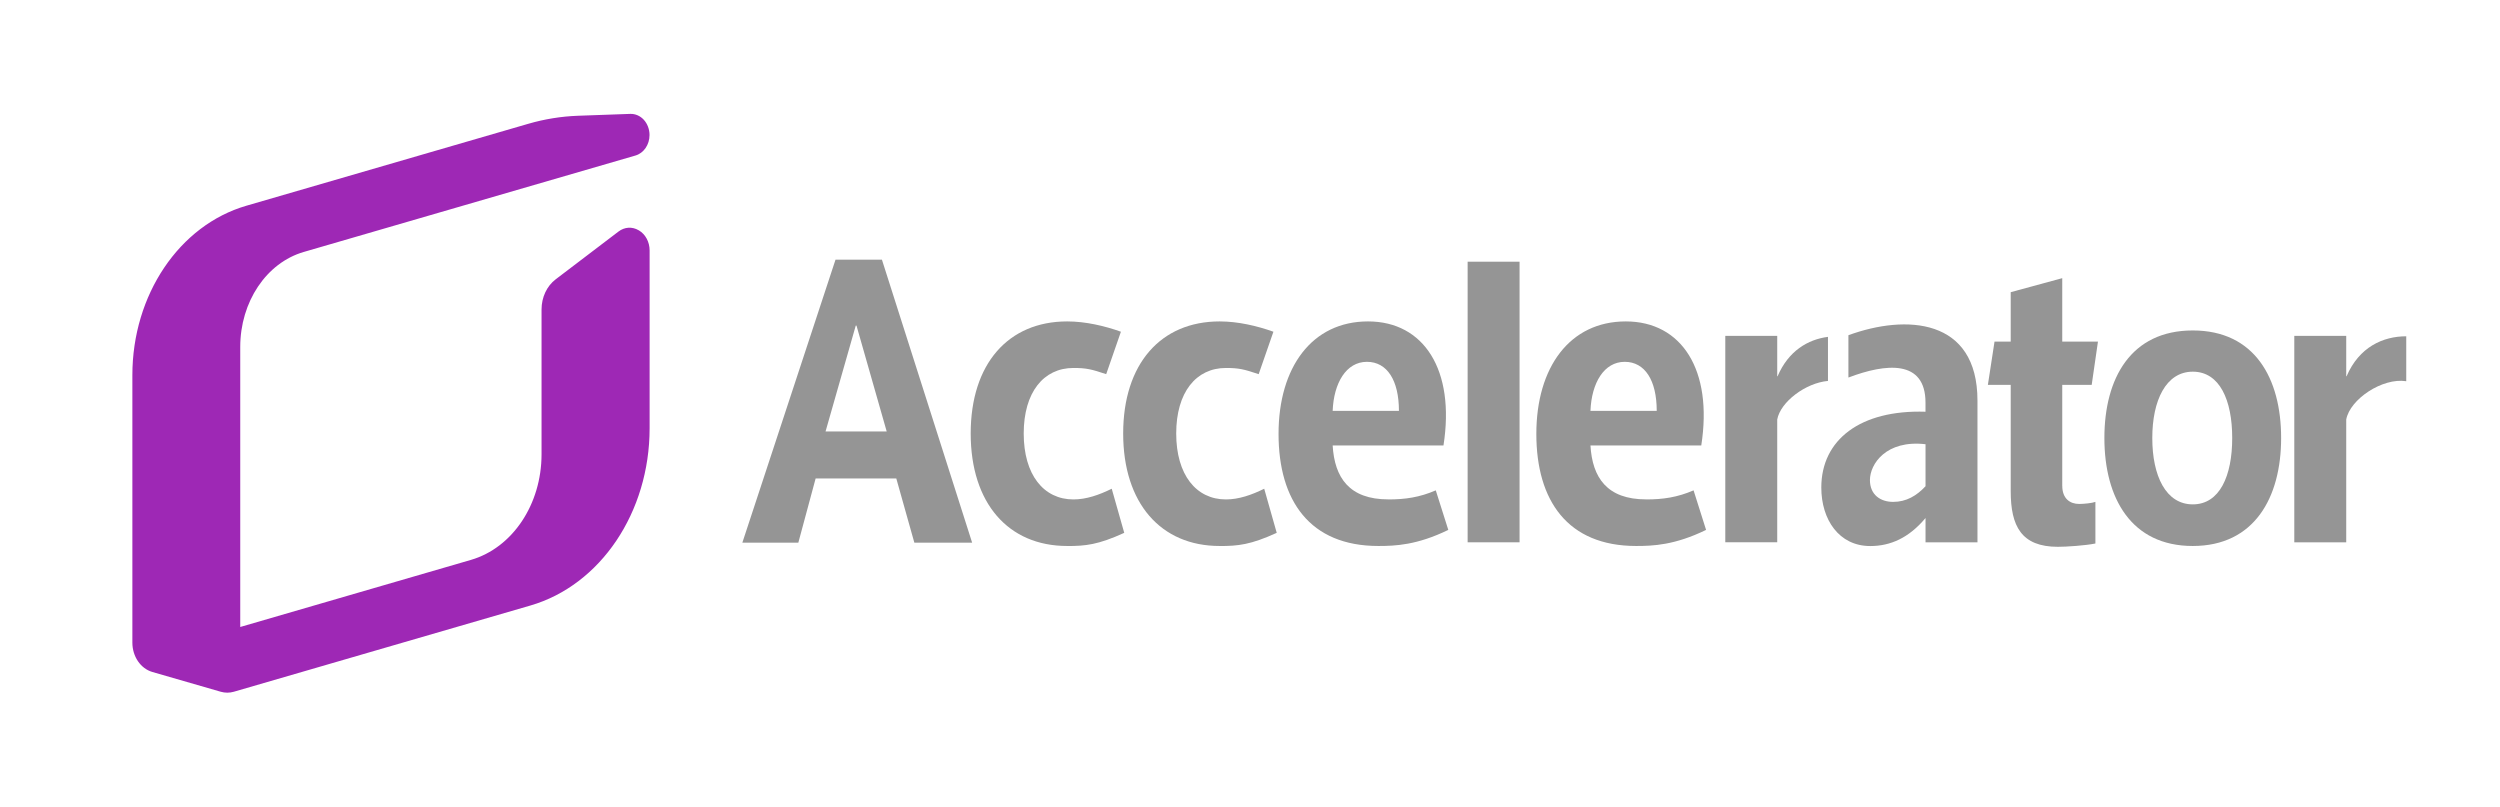
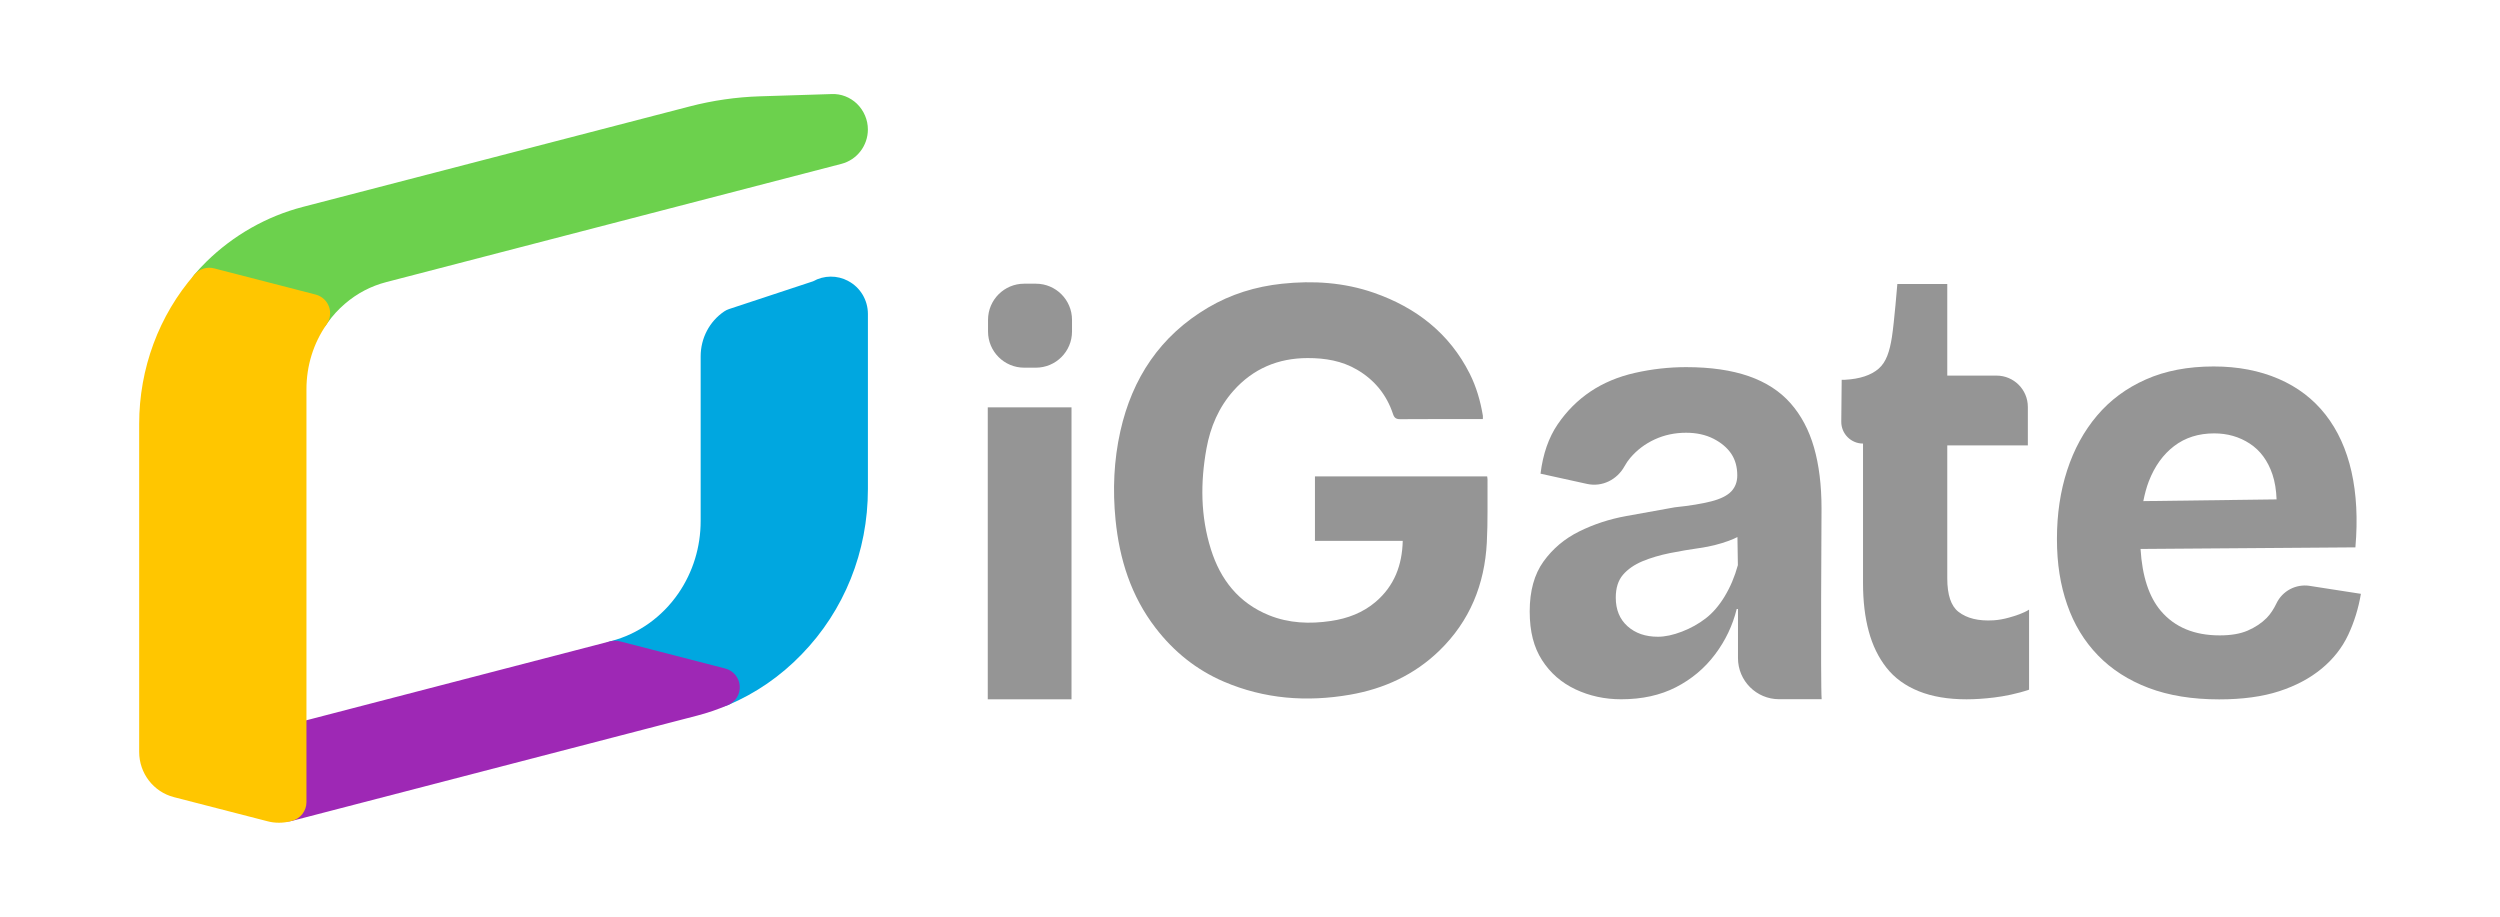
- <svg xmlns="http://www.w3.org/2000/svg" width="155" height="50" viewBox="0 0 155 50" fill="none">
-   <path d="M39.603 14.28C39.195 14.038 38.724 14.068 38.342 14.359L34.452 17.318C33.904 17.735 33.576 18.432 33.576 19.187V28.164C33.576 31.27 31.776 33.964 29.197 34.714L14.895 38.873V21.51C14.895 18.717 16.513 16.296 18.833 15.621L39.4 9.642C39.913 9.493 40.271 8.97 40.271 8.372C40.271 8.016 40.141 7.672 39.915 7.425C39.687 7.177 39.382 7.051 39.078 7.061L35.835 7.177C34.797 7.215 33.761 7.382 32.755 7.675L15.276 12.755C11.113 13.965 8.207 18.285 8.207 23.26V39.842C8.207 40.703 8.717 41.451 9.448 41.663L13.685 42.888C13.816 42.925 13.954 42.946 14.092 42.946C14.229 42.946 14.367 42.925 14.498 42.888L32.879 37.544C37.234 36.279 40.276 31.759 40.276 26.553V15.528C40.276 15.003 40.021 14.525 39.61 14.283L39.603 14.28Z" fill="rgb(158, 40, 181)" />
-   <path d="M50.57 29.663L49.496 33.647H46.025L51.802 16.098H54.679L60.273 33.647H56.69L55.57 29.663H50.57ZM51.186 26.751H54.975L53.102 20.186H53.057L51.184 26.751H51.186Z" fill="#959595" />
-   <path d="M66.165 33.851C62.511 33.851 60.183 31.195 60.183 26.877C60.183 22.559 62.511 19.928 66.165 19.928C67.306 19.928 68.493 20.208 69.497 20.567L68.584 23.198C67.67 22.892 67.352 22.814 66.553 22.814C64.702 22.814 63.47 24.322 63.47 26.877C63.47 29.432 64.702 30.965 66.553 30.965C67.352 30.965 68.15 30.685 68.927 30.301L69.703 33.036C68.083 33.776 67.306 33.854 66.165 33.854V33.851Z" fill="#959595" />
-   <path d="M75.619 33.851C71.966 33.851 69.637 31.195 69.637 26.877C69.637 22.559 71.966 19.928 75.619 19.928C76.761 19.928 77.948 20.208 78.952 20.567L78.038 23.198C77.124 22.892 76.806 22.814 76.007 22.814C74.157 22.814 72.925 24.322 72.925 26.877C72.925 29.432 74.157 30.965 76.007 30.965C76.806 30.965 77.605 30.685 78.381 30.301L79.157 33.036C77.537 33.776 76.761 33.854 75.619 33.854V33.851Z" fill="#959595" />
-   <path d="M86.073 30.965C87.123 30.965 88.014 30.836 89.018 30.402L89.794 32.854C87.854 33.798 86.507 33.851 85.457 33.851C81.211 33.851 79.27 31.041 79.27 26.902C79.27 22.764 81.348 19.928 84.817 19.928C88.285 19.928 90.228 22.943 89.496 27.617H82.625C82.74 29.609 83.652 30.962 86.073 30.962V30.965ZM84.749 22.433C83.469 22.433 82.693 23.736 82.625 25.473H86.734C86.734 23.582 86.003 22.433 84.749 22.433Z" fill="#959595" />
-   <path d="M90.993 33.623V16.225H94.213V33.623H90.993Z" fill="#959595" />
-   <path d="M102.056 30.965C103.105 30.965 103.997 30.836 105.001 30.402L105.777 32.854C103.837 33.798 102.489 33.851 101.44 33.851C97.194 33.851 95.253 31.041 95.253 26.902C95.253 22.764 97.331 19.928 100.799 19.928C104.268 19.928 106.21 22.943 105.479 27.617H98.608C98.723 29.609 99.635 30.962 102.056 30.962V30.965ZM100.732 22.433C99.452 22.433 98.676 23.736 98.608 25.473H102.717C102.717 23.582 101.986 22.433 100.732 22.433Z" fill="#959595" />
-   <path d="M127.861 30.122C127.861 30.915 128.34 31.245 128.911 31.245C129.184 31.245 129.709 31.195 129.915 31.117V33.697C129.276 33.826 128.112 33.902 127.586 33.902C125.325 33.902 124.664 32.624 124.664 30.453V23.862H123.249L123.66 21.18H124.664V18.115L127.859 17.246V21.18H130.073L129.685 23.862H127.859V30.122H127.861Z" fill="#959595" />
-   <path d="M130.472 27.157C130.472 23.453 132.115 20.488 135.951 20.488C139.787 20.488 141.43 23.453 141.43 27.157C141.43 30.861 139.762 33.851 135.951 33.851C132.14 33.851 130.472 30.887 130.472 27.157ZM133.442 27.157C133.442 29.508 134.286 31.271 135.953 31.271C137.621 31.271 138.397 29.508 138.397 27.157C138.397 24.806 137.621 23.044 135.953 23.044C134.286 23.044 133.442 24.831 133.442 27.157Z" fill="#959595" />
-   <path d="M142.246 33.622V20.822H145.466V23.327H145.489C146.265 21.514 147.75 20.85 149.187 20.85V23.635C147.702 23.405 145.694 24.759 145.466 26.011V33.625H142.246V33.622Z" fill="#959595" />
-   <path d="M110.211 23.327H110.188V20.822H106.968V33.622H110.188V26.009C110.389 24.913 111.953 23.739 113.334 23.618V20.885C112.088 21.047 110.883 21.754 110.211 23.327Z" fill="#959595" />
-   <path d="M114.602 20.78V23.408C116.919 22.527 119.381 22.274 119.381 24.964V25.527C115.34 25.398 112.921 27.264 112.921 30.226C112.921 32.218 114.018 33.855 115.958 33.855C117.213 33.855 118.355 33.345 119.383 32.117V33.625H122.603V24.837C122.603 19.719 118.174 19.477 114.604 20.782L114.602 20.78ZM119.381 30.148C118.833 30.736 118.194 31.117 117.373 31.117C116.597 31.117 115.936 30.683 115.936 29.764C115.936 28.769 116.94 27.259 119.383 27.542V30.148H119.381Z" fill="#959595" />
+ <svg xmlns="http://www.w3.org/2000/svg" id="Layer_1" data-name="Layer 1" viewBox="0 0 741.55 271.93">
+   <defs>
+     <style>
+       .cls-1 {
+         fill: #ffc600;
+       }
+ 
+       .cls-1, .cls-2, .cls-3, .cls-4, .cls-5 {
+         stroke-width: 0px;
+       }
+ 
+       .cls-2 {
+         fill: #9e28b5;
+       }
+ 
+       .cls-3 {
+         fill: #959595;
+       }
+ 
+       .cls-4 {
+         fill: #6cd14d;
+       }
+ 
+       .cls-5 {
+         fill: #00a7e0;
+       }
+     </style>
+   </defs>
+   <g>
+     <path class="cls-3" d="M540.3,150.85c0-6.9-.74-12.94-2.23-18.12-1.49-5.18-3.81-9.55-6.96-13.12-3.15-3.57-7.29-6.25-12.4-8.03-5.12-1.78-11.31-2.68-18.56-2.68-5.12,0-10.17.57-15.17,1.7-5,1.13-9.4,2.98-13.21,5.53-3.81,2.56-7.05,5.8-9.73,9.73-2.68,3.93-4.37,8.81-5.09,14.64l13.8,3.04c4.48.99,8.93-1.25,11.14-5.28.48-.88,1.03-1.68,1.65-2.41,2.02-2.38,4.46-4.22,7.32-5.53,2.86-1.31,5.95-1.96,9.28-1.96,3.09,0,5.8.6,8.12,1.78,2.32,1.19,4.07,2.68,5.27,4.46,1.19,1.78,1.78,3.93,1.78,6.43,0,1.9-.6,3.48-1.78,4.73-1.19,1.25-3.15,2.23-5.89,2.94-2.74.71-6.37,1.31-10.89,1.78-4.64.83-9.43,1.7-14.37,2.59-4.94.89-9.58,2.41-13.92,4.55-4.35,2.14-7.88,5.12-10.62,8.92-2.74,3.81-4.1,8.75-4.1,14.81s1.22,10.65,3.66,14.46c2.44,3.81,5.74,6.69,9.91,8.66,4.16,1.96,8.68,2.95,13.56,2.95,6.18,0,11.6-1.19,16.24-3.57,4.64-2.38,8.51-5.62,11.6-9.73,3.09-4.1,5.23-8.59,6.43-13.48h.38v14.57c0,6.73,5.46,12.19,12.19,12.19h12.63c-.36-4.16-.04-56.57-.04-56.57ZM511.57,176.91c-1.67,2.74-3.54,4.91-5.62,6.51-2.08,1.61-4.43,2.92-7.05,3.93-2.62,1.01-5,1.52-7.14,1.52-3.69,0-6.69-1.04-9.01-3.12-2.32-2.08-3.48-4.91-3.48-8.48,0-2.86.71-5.11,2.14-6.78,1.43-1.66,3.36-3,5.8-4.02,2.44-1.01,5.15-1.81,8.12-2.41,2.97-.59,5.95-1.1,8.92-1.52,2.97-.42,5.83-1.13,8.57-2.14.91-.33,1.74-.71,2.54-1.1l.13,8.33c-.95,3.45-2.26,6.54-3.93,9.28Z" />
+     <path class="cls-3" d="M583.31,207.43c-5.47,0-10.2-.8-14.19-2.41-3.99-1.61-7.17-3.93-9.55-6.96-2.38-3.03-4.14-6.63-5.26-10.8-1.13-4.16-1.7-8.92-1.7-14.28v-41.41h0c-3.59,0-6.49-2.93-6.45-6.52l.12-12.4h.98c4.4-.24,7.73-1.34,9.99-3.3,2.26-1.96,3.26-5.12,3.93-9.37s1.61-15.74,1.61-15.74h14.81v27.17h14.6c5.14,0,9.3,4.16,9.3,9.3v11.4h-23.9v39.44c0,4.88,1.1,8.18,3.3,9.91,2.5,1.96,5.96,2.8,10.37,2.54,1.55-.09,3.1-.38,4.6-.8,1.94-.53,4.36-1.32,5.99-2.37v23.74c-3.45,1.19-7.37,1.96-10.34,2.32-2.98.36-5.71.54-8.21.54Z" />
+     <path class="cls-3" d="M685.12,173.78c-4.08-.63-8.1,1.47-9.88,5.2-.75,1.56-1.71,3.1-2.88,4.3-1.54,1.56-3.43,2.8-5.63,3.76-2.21.96-4.98,1.43-8.32,1.43-7.51,0-13.33-2.42-17.44-7.24-3.54-4.16-5.55-10.3-6.04-18.4l63.73-.47c.72-8.35.33-15.83-1.16-22.45-1.49-6.62-4.06-12.25-7.69-16.9-3.64-4.65-8.29-8.2-13.95-10.64-5.67-2.44-12.08-3.67-19.23-3.67-7.63,0-14.34,1.28-20.12,3.85-5.79,2.57-10.61,6.14-14.49,10.73-3.88,4.59-6.83,9.99-8.85,16.19-2.03,6.2-3.04,13-3.04,20.39s1.01,13.66,3.04,19.5c2.02,5.84,5.07,10.85,9.12,15.03,4.05,4.18,9.06,7.4,15.03,9.66,5.96,2.26,12.94,3.4,20.93,3.4,6.92,0,12.85-.81,17.8-2.42,4.95-1.61,9.15-3.85,12.61-6.71,3.46-2.86,6.08-6.2,7.87-10.02,1.79-3.82,3.04-7.87,3.76-12.16l-15.14-2.35ZM637.38,142.77c1.73-4.47,4.23-7.96,7.51-10.46,3.28-2.5,7.24-3.76,11.9-3.76,3.93,0,7.45,1.01,10.55,3.04,3.1,2.03,5.34,5.07,6.71,9.12.74,2.2,1.13,4.69,1.23,7.42l-39.53.51c.42-2.09.93-4.07,1.63-5.87Z" />
+     <rect class="cls-3" x="292.99" y="120.83" width="24.84" height="86.6" />
+     <rect class="cls-3" x="293.07" y="84.15" width="24.91" height="24.91" rx="10.72" ry="10.72" />
+     <path class="cls-3" d="M439.85,124.31h-1.4c-7.7,0-15.41-.03-23.11.03-1.27.01-1.78-.43-2.15-1.54-1.88-5.67-5.42-10.07-10.66-13.14-4.52-2.65-9.51-3.46-14.65-3.45-8.78.01-16.21,3.16-22.01,9.69-4.38,4.93-6.85,10.77-8.01,17.16-1.82,10.07-1.77,20.1,1.34,29.94,2.81,8.91,8.18,15.82,17.18,19.48,5.94,2.41,12.14,2.65,18.43,1.71,4.95-.74,9.48-2.45,13.28-5.7,5.51-4.73,7.82-10.86,7.99-18.06h-26.04v-19.13h51.08c.04.33.11.63.11.94-.05,6.24.12,12.49-.21,18.71-.65,12.35-5,23.24-14.08,32.05-7.38,7.15-16.37,11.3-26.48,13.06-12.83,2.23-25.4,1.29-37.44-3.87-8.16-3.5-14.85-8.91-20.22-15.89-7.33-9.51-10.75-20.44-11.91-32.13-.87-8.81-.51-17.61,1.43-26.27,3.52-15.73,11.83-28.31,26.05-36.68,6.72-3.96,14.1-6.23,21.91-7.06,9.25-.98,18.38-.39,27.2,2.67,12.6,4.38,22.44,12.05,28.46,23.99,1.97,3.92,3.18,8.12,3.9,12.43.05.3,0,.62,0,1.07Z" />
+   </g>
+   <g>
+     <path class="cls-5" d="M251.61,83.35c-3.29-1.77-7.21-1.72-10.44.09l-24.94,8.24c-.5.17-.98.4-1.42.7-4.37,2.96-6.98,7.94-6.98,13.31v48.83c0,7.75-2.28,15.16-6.58,21.44-4.86,7.08-11.98,12.13-20,14.2l-.22.06c-2.55.64-4.34,2.92-4.35,5.54-.01,2.62,1.76,4.92,4.3,5.58l31.28,8.07c.47.12.95.18,1.43.18.76,0,1.52-.15,2.24-.45,8.2-3.47,15.54-8.52,21.81-15,12.71-13.06,19.7-30.5,19.7-49.09v-51.91c0-4.14-2.26-7.9-5.85-9.79Z" />
+     <path class="cls-2" d="M215.14,198.3l-31.28-8.07c-.94-.24-1.93-.24-2.88,0l-92.3,23.99c-.97-.76-2.19-1.21-3.52-1.21-3.17,0-5.74,2.57-5.74,5.74v19.18c0,1.78.82,3.45,2.23,4.54,1.02.79,2.25,1.2,3.51,1.2.48,0,.97-.06,1.44-.18l120.14-31.21c3.03-.78,6.13-1.84,9.2-3.14,2.26-.96,3.67-3.25,3.48-5.71-.18-2.45-1.91-4.52-4.29-5.13Z" />
+     <path class="cls-4" d="M254.23,30.81c-2.08-2-4.79-3.03-7.55-2.91l-21.28.67c-7.01.22-14.03,1.23-20.86,3.01l-114.74,29.8c-10.71,2.79-20.58,8.39-28.58,16.24,0,0-.02.02-.03.03-1.27,1.25-2.45,2.52-3.52,3.79-1.27,1.51-1.68,3.56-1.08,5.44.6,1.88,2.12,3.32,4.03,3.81l30.12,7.77c.48.12.96.18,1.43.18,2,0,3.9-1.05,4.94-2.82.01-.02.02-.03.02-.03,1.49-2.11,3.24-4.03,5.2-5.7,3.58-3.08,7.71-5.24,12.26-6.42l135.01-35.07c4.61-1.2,7.83-5.4,7.83-10.2,0-2.83-1.16-5.58-3.22-7.6Z" />
+     <path class="cls-1" d="M97.57,90.93c-.65-1.76-2.13-3.09-3.95-3.56l-30.12-7.77c-2.1-.54-4.33.15-5.76,1.78-10.61,12.17-16.46,27.93-16.46,44.38v97.26c0,6.33,4.22,11.84,10.28,13.42l27.74,7.15c1.08.3,2.24.45,3.44.45s2.31-.15,3.42-.44l.49-.13c2.51-.67,4.25-2.95,4.25-5.54v-122.46c0-6.99,2.07-13.65,5.99-19.27,1.08-1.54,1.33-3.51.68-5.28Z" />
+   </g>
</svg>
